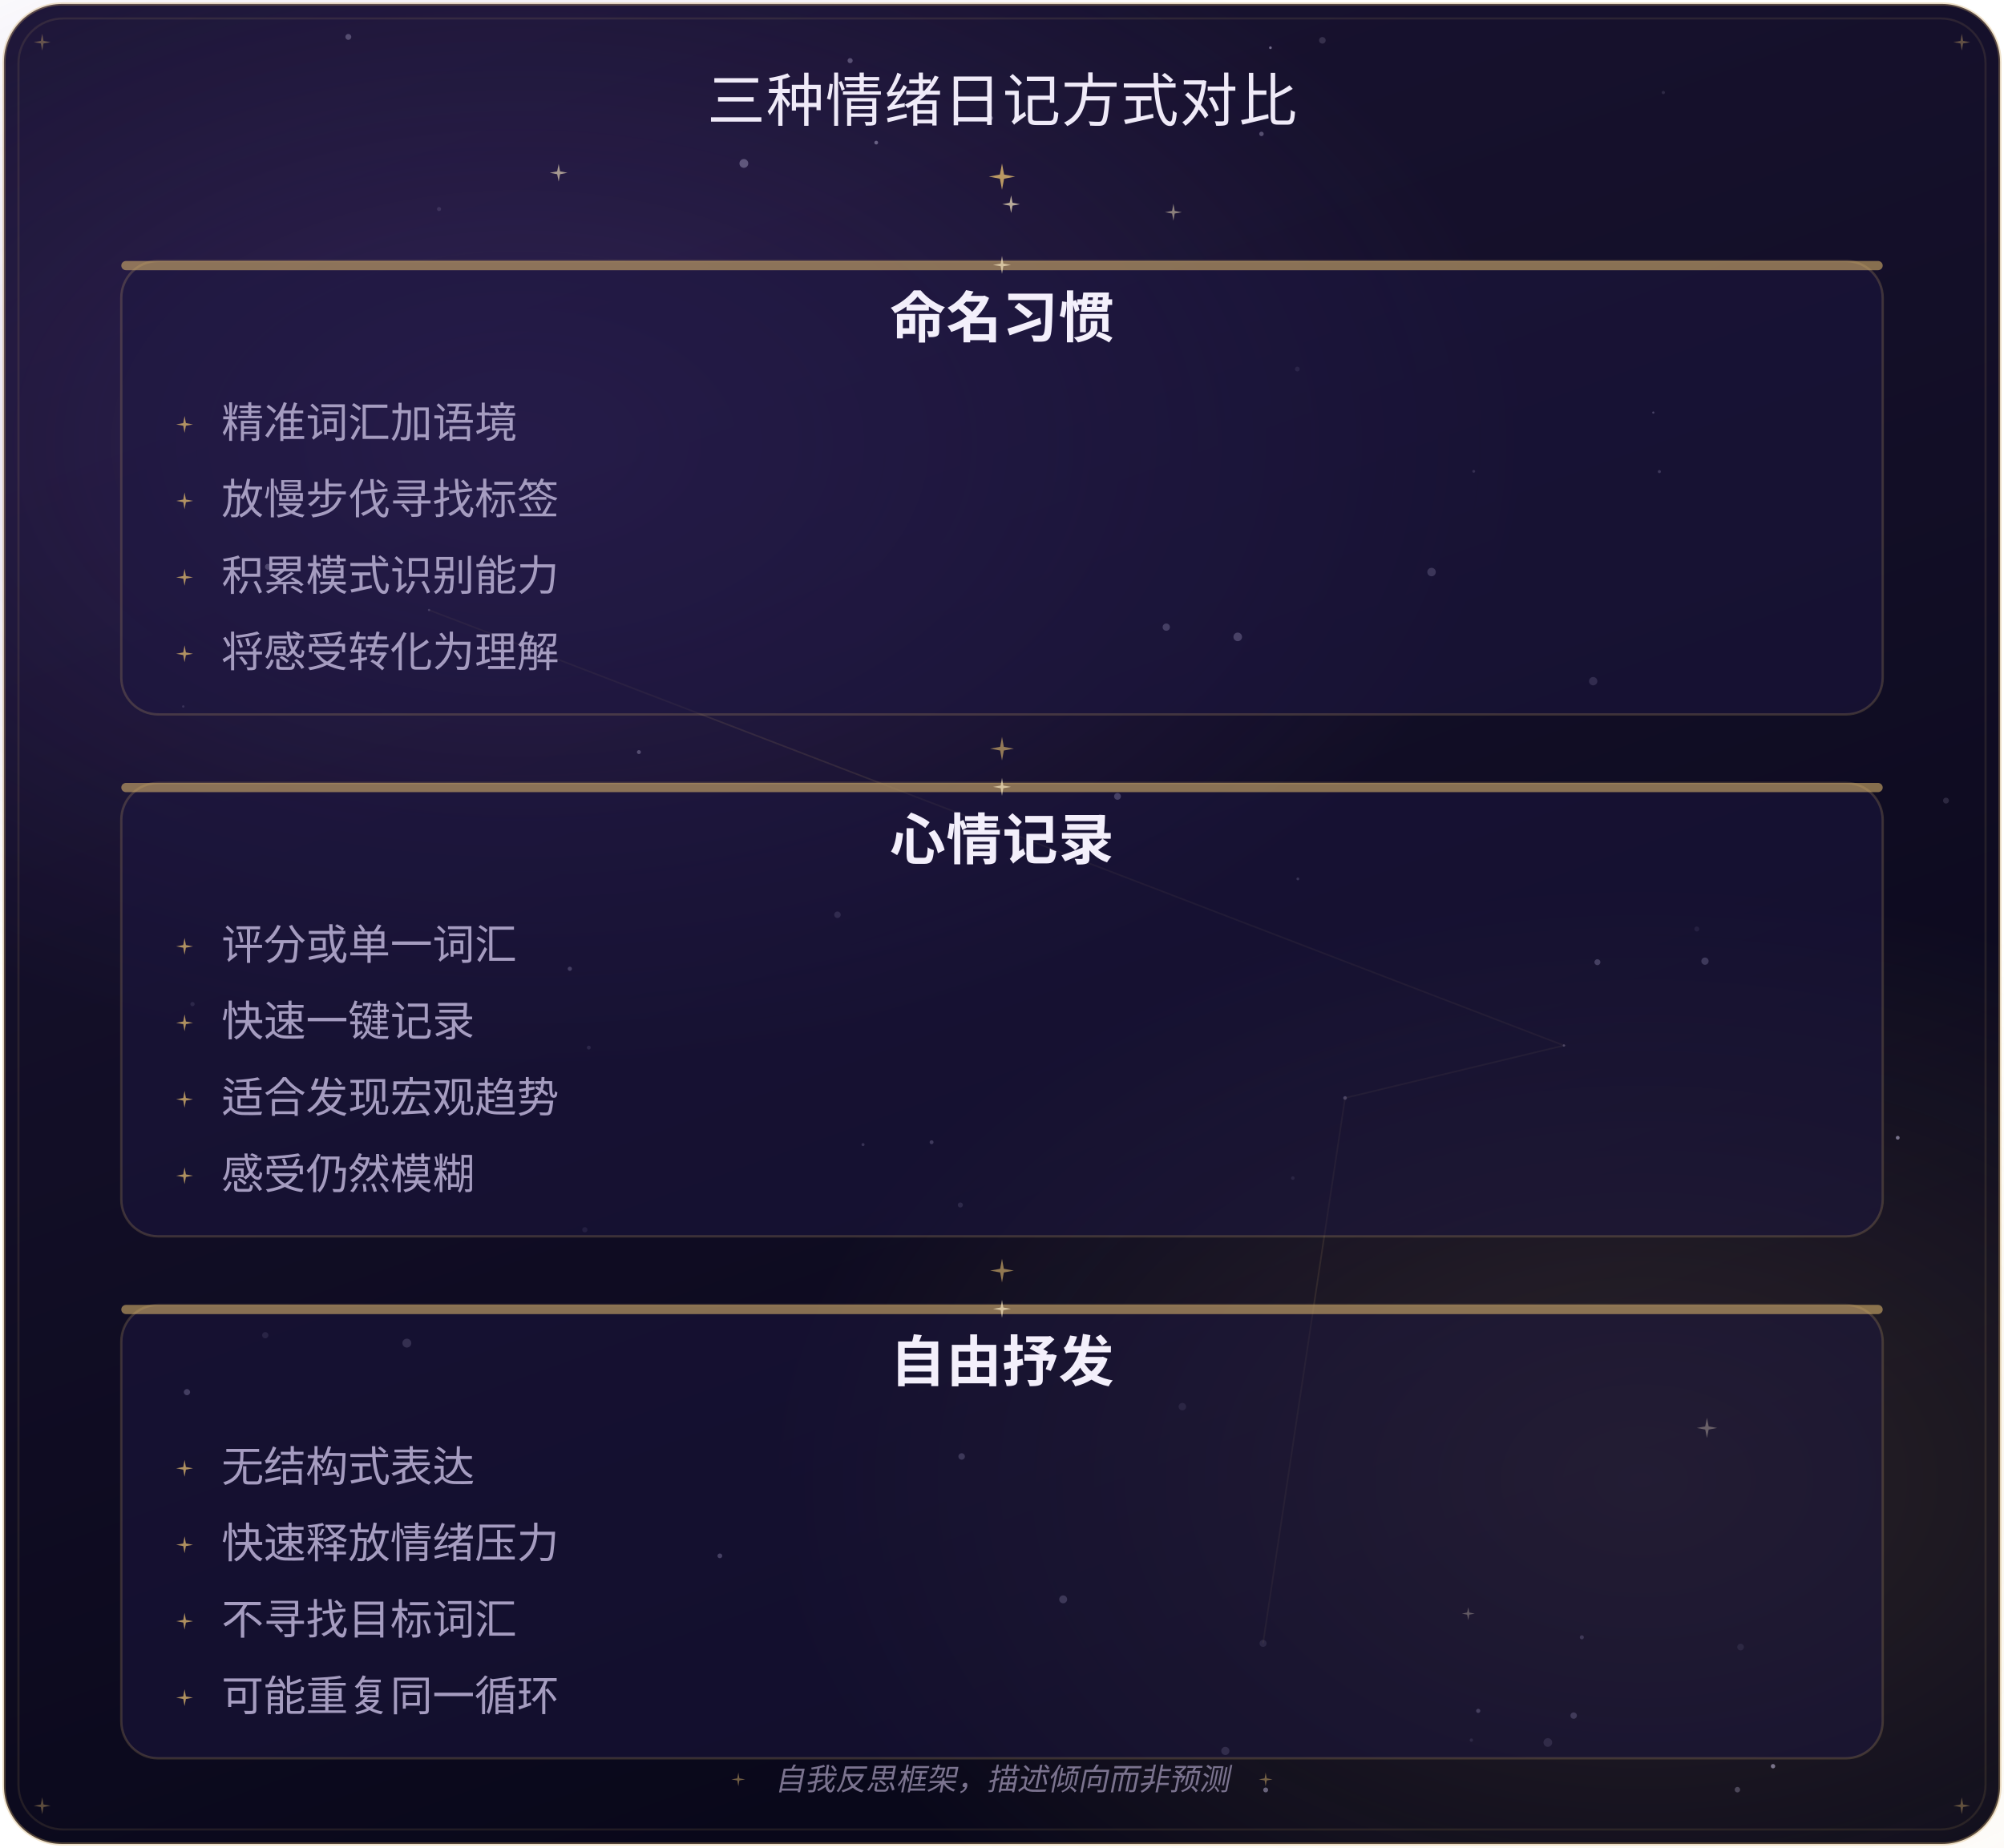
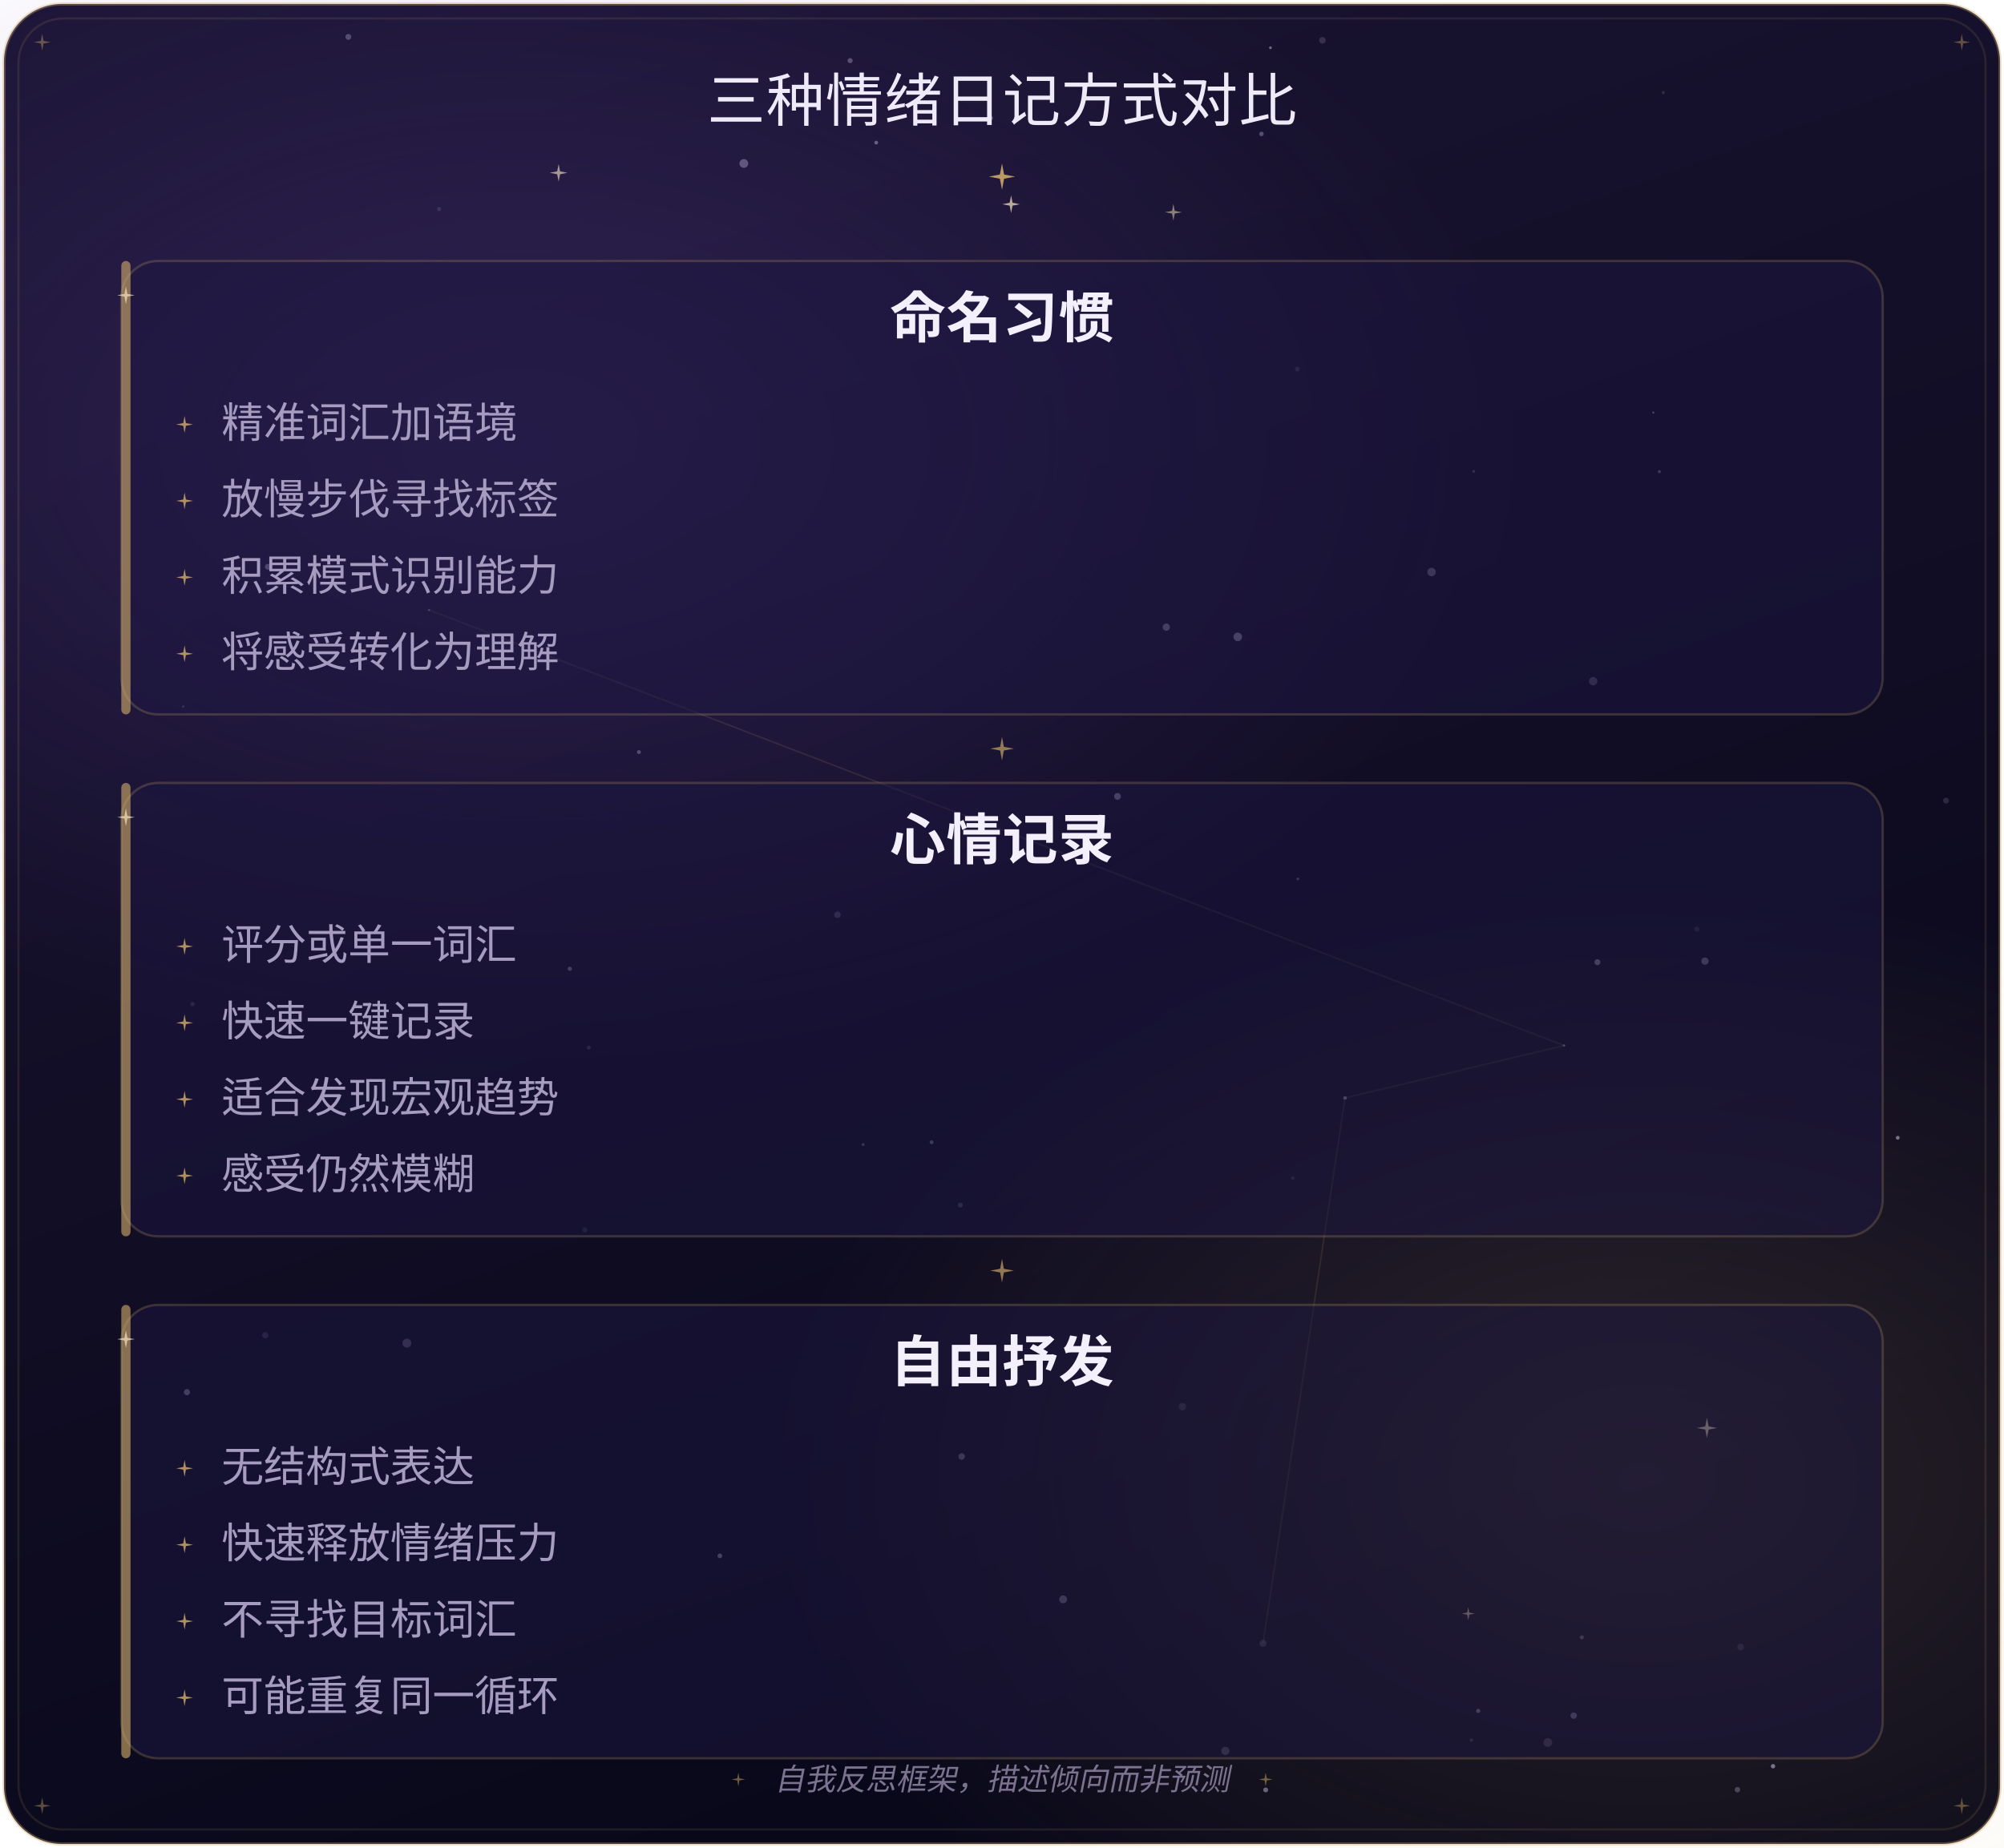
<svg xmlns="http://www.w3.org/2000/svg" viewBox="0 0 760 701" role="img" aria-label="三种情绪日记方式对比">
  <defs>
    <linearGradient id="emotionjournal0zh-panel" x1="0" y1="0" x2="0.4" y2="1">
      <stop offset="0" stop-color="#1a1433" />
      <stop offset="0.55" stop-color="#120e26" />
      <stop offset="1" stop-color="#09081a" />
    </linearGradient>
    <radialGradient id="emotionjournal0zh-foil" cx="0.42" cy="0.34" r="0.75">
      <stop offset="0" stop-color="#fbf0d2" />
      <stop offset="0.5" stop-color="#e8c882" />
      <stop offset="1" stop-color="#b8923f" />
    </radialGradient>
    <radialGradient id="emotionjournal0zh-glow" cx="0.5" cy="0.5" r="0.5">
      <stop offset="0" stop-color="#f6e6bf" />
      <stop offset="1" stop-color="#f6e6bf" stop-opacity="0" />
    </radialGradient>
    <radialGradient id="emotionjournal0zh-neb1" cx="0.5" cy="0.5" r="0.5">
      <stop offset="0" stop-color="#6f4bb0" stop-opacity="0.28" />
      <stop offset="1" stop-color="#6f4bb0" stop-opacity="0" />
    </radialGradient>
    <radialGradient id="emotionjournal0zh-neb2" cx="0.5" cy="0.5" r="0.5">
      <stop offset="0" stop-color="#d4af6a" stop-opacity="0.16" />
      <stop offset="1" stop-color="#d4af6a" stop-opacity="0" />
    </radialGradient>
    <linearGradient id="emotionjournal0zh-rule" x1="0" y1="0" x2="1" y2="0">
      <stop offset="0" stop-color="#d4af6a" stop-opacity="0" />
      <stop offset="0.5" stop-color="#d4af6a" stop-opacity="0.6" />
      <stop offset="1" stop-color="#d4af6a" stop-opacity="0" />
    </linearGradient>
  </defs>
  <rect x="1.5" y="1.5" width="757" height="698" rx="22" fill="url(#emotionjournal0zh-panel)" />
  <ellipse cx="198" cy="168" rx="380" ry="238" fill="url(#emotionjournal0zh-neb1)" />
  <ellipse cx="623" cy="561" rx="334" ry="224" fill="url(#emotionjournal0zh-neb2)" />
  <circle cx="479.0" cy="623.4" r="1.33" fill="#cfc8ea" opacity="0.21" />
  <circle cx="627.0" cy="156.5" r="0.41" fill="#cfc8ea" opacity="0.53" />
  <circle cx="587.0" cy="661.0" r="1.65" fill="#cfc8ea" opacity="0.24" />
  <circle cx="480.0" cy="679.0" r="0.93" fill="#cfc8ea" opacity="0.45" />
  <circle cx="490.3" cy="446.9" r="0.67" fill="#cfc8ea" opacity="0.18" />
  <circle cx="364.2" cy="457.1" r="0.96" fill="#cfc8ea" opacity="0.25" />
  <circle cx="643.5" cy="352.4" r="0.95" fill="#cfc8ea" opacity="0.16" />
  <circle cx="501.5" cy="15.3" r="1.25" fill="#cfc8ea" opacity="0.17" />
  <circle cx="599.9" cy="621.1" r="0.77" fill="#cfc8ea" opacity="0.38" />
  <circle cx="738.0" cy="303.7" r="1.12" fill="#cfc8ea" opacity="0.15" />
  <circle cx="719.7" cy="431.6" r="0.72" fill="#cfc8ea" opacity="0.53" />
  <circle cx="510.1" cy="416.5" r="0.69" fill="#cfc8ea" opacity="0.51" />
  <circle cx="660.1" cy="624.8" r="1.26" fill="#cfc8ea" opacity="0.18" />
  <circle cx="481.8" cy="18.1" r="0.52" fill="#cfc8ea" opacity="0.48" />
  <circle cx="166.5" cy="79.3" r="0.78" fill="#cfc8ea" opacity="0.14" />
  <circle cx="593.1" cy="396.6" r="0.45" fill="#cfc8ea" opacity="0.52" />
  <circle cx="327.3" cy="434.2" r="0.57" fill="#cfc8ea" opacity="0.36" />
  <circle cx="364.7" cy="552.5" r="1.23" fill="#cfc8ea" opacity="0.40" />
  <circle cx="101.6" cy="215.0" r="1.12" fill="#cfc8ea" opacity="0.51" />
  <circle cx="317.6" cy="347.0" r="1.23" fill="#cfc8ea" opacity="0.26" />
  <circle cx="560.6" cy="649.0" r="0.79" fill="#cfc8ea" opacity="0.46" />
  <circle cx="223.3" cy="397.4" r="0.74" fill="#cfc8ea" opacity="0.23" />
  <circle cx="596.8" cy="650.8" r="1.22" fill="#cfc8ea" opacity="0.40" />
  <circle cx="403.2" cy="606.7" r="1.50" fill="#cfc8ea" opacity="0.40" />
  <circle cx="354.2" cy="124.9" r="0.41" fill="#cfc8ea" opacity="0.37" />
  <circle cx="242.3" cy="285.3" r="0.75" fill="#cfc8ea" opacity="0.31" />
  <circle cx="558.0" cy="660.1" r="0.64" fill="#cfc8ea" opacity="0.22" />
  <circle cx="69.5" cy="268.0" r="0.46" fill="#cfc8ea" opacity="0.30" />
  <circle cx="353.3" cy="433.3" r="0.74" fill="#cfc8ea" opacity="0.43" />
  <circle cx="604.2" cy="258.4" r="1.58" fill="#cfc8ea" opacity="0.29" />
  <circle cx="629.3" cy="178.9" r="0.58" fill="#cfc8ea" opacity="0.40" />
  <circle cx="464.7" cy="664.2" r="1.55" fill="#cfc8ea" opacity="0.28" />
  <circle cx="162.7" cy="231.4" r="0.43" fill="#cfc8ea" opacity="0.43" />
  <circle cx="442.3" cy="237.9" r="1.38" fill="#cfc8ea" opacity="0.47" />
  <circle cx="73.0" cy="380.9" r="0.81" fill="#cfc8ea" opacity="0.22" />
  <circle cx="478.4" cy="50.8" r="0.85" fill="#cfc8ea" opacity="0.33" />
  <circle cx="630.8" cy="35.1" r="0.61" fill="#cfc8ea" opacity="0.14" />
  <circle cx="154.3" cy="509.5" r="1.69" fill="#cfc8ea" opacity="0.32" />
  <circle cx="100.6" cy="506.5" r="1.19" fill="#cfc8ea" opacity="0.20" />
  <circle cx="132.1" cy="14.0" r="1.12" fill="#cfc8ea" opacity="0.30" />
  <circle cx="492.0" cy="140.0" r="0.91" fill="#cfc8ea" opacity="0.18" />
  <circle cx="282.1" cy="62.0" r="1.67" fill="#cfc8ea" opacity="0.35" />
  <circle cx="558.9" cy="178.8" r="0.53" fill="#cfc8ea" opacity="0.31" />
  <circle cx="423.8" cy="302.1" r="1.29" fill="#cfc8ea" opacity="0.49" />
  <circle cx="492.2" cy="333.4" r="0.54" fill="#cfc8ea" opacity="0.36" />
  <circle cx="646.6" cy="364.6" r="1.38" fill="#cfc8ea" opacity="0.42" />
  <circle cx="605.8" cy="365.0" r="1.13" fill="#cfc8ea" opacity="0.49" />
  <circle cx="469.4" cy="241.6" r="1.63" fill="#cfc8ea" opacity="0.50" />
  <circle cx="332.3" cy="54.1" r="0.71" fill="#cfc8ea" opacity="0.41" />
  <circle cx="672.4" cy="670.0" r="0.83" fill="#cfc8ea" opacity="0.53" />
  <circle cx="216.1" cy="367.5" r="0.80" fill="#cfc8ea" opacity="0.47" />
  <circle cx="322.4" cy="23.0" r="0.97" fill="#cfc8ea" opacity="0.33" />
  <circle cx="448.4" cy="533.6" r="1.42" fill="#cfc8ea" opacity="0.18" />
  <circle cx="542.9" cy="217.0" r="1.61" fill="#cfc8ea" opacity="0.38" />
  <circle cx="273.0" cy="590.2" r="0.90" fill="#cfc8ea" opacity="0.51" />
  <circle cx="375.8" cy="44.8" r="0.79" fill="#cfc8ea" opacity="0.35" />
  <circle cx="221.8" cy="466.5" r="0.99" fill="#cfc8ea" opacity="0.16" />
  <circle cx="70.9" cy="528.1" r="1.18" fill="#cfc8ea" opacity="0.48" />
  <circle cx="658.9" cy="678.9" r="1.04" fill="#cfc8ea" opacity="0.28" />
  <path d="M 211.869 62.2 L 212.4 65.0 L 215.2 65.54 L 212.4 66.1 L 211.869 68.9 L 211.3 66.1 L 208.5 65.54 L 211.3 65.0 Z" fill="#f6e6bf" opacity="0.617" />
  <path d="M 647.341 537.8 L 648.0 541.1 L 651.2 541.68 L 648.0 542.3 L 647.341 545.5 L 646.7 542.3 L 643.5 541.68 L 646.7 541.1 Z" fill="#f6e6bf" opacity="0.687" />
  <path d="M 383.462 74.1 L 384.0 76.9 L 386.8 77.48 L 384.0 78.0 L 383.462 80.8 L 382.9 78.0 L 380.1 77.48 L 382.9 76.9 Z" fill="#f6e6bf" opacity="0.713" />
  <path d="M 556.84 609.7 L 557.2 611.7 L 559.3 612.129 L 557.2 612.5 L 556.84 614.6 L 556.4 612.5 L 554.4 612.129 L 556.4 611.7 Z" fill="#f6e6bf" opacity="0.642" />
  <path d="M 444.995 77.3 L 445.5 80.0 L 448.2 80.504 L 445.5 81.0 L 444.995 83.7 L 444.5 81.0 L 441.8 80.504 L 444.5 80.0 Z" fill="#f6e6bf" opacity="0.509" />
  <path d="M 479.0 623.4 L 510.1 416.5 L 593.1 396.6 L 162.7 231.4" fill="none" stroke="#d4af6a" stroke-width="0.6" opacity="0.12" />
  <rect x="1.5" y="1.5" width="757" height="698" rx="22" fill="none" stroke="#d4af6a" stroke-opacity="0.34" stroke-width="1.2" />
  <rect x="7" y="7" width="746" height="687" rx="17" fill="none" stroke="#d4af6a" stroke-opacity="0.12" stroke-width="0.8" />
  <path d="M 16 12.8 L 16.5 15.5 L 19.2 16 L 16.5 16.5 L 16 19.2 L 15.5 16.5 L 12.8 16 L 15.5 15.5 Z" fill="#d4af6a" opacity="0.4" />
  <path d="M 744 12.8 L 744.5 15.5 L 747.2 16 L 744.5 16.5 L 744 19.2 L 743.5 16.5 L 740.8 16 L 743.5 15.5 Z" fill="#d4af6a" opacity="0.4" />
  <path d="M 16 681.8 L 16.5 684.5 L 19.2 685 L 16.5 685.5 L 16 688.2 L 15.5 685.5 L 12.8 685 L 15.5 684.5 Z" fill="#d4af6a" opacity="0.4" />
  <path d="M 744 681.8 L 744.5 684.5 L 747.2 685 L 744.5 685.5 L 744 688.2 L 743.5 685.5 L 740.8 685 L 743.5 684.5 Z" fill="#d4af6a" opacity="0.4" />
  <text x="380" y="46" text-anchor="middle" font-family="Georgia, 'Times New Roman', serif" font-size="22" letter-spacing="0.4" fill="#efeaf8">三种情绪日记方式对比</text>
  <line x1="230" y1="67" x2="368" y2="67" stroke="url(#emotionjournal0zh-rule)" stroke-width="1" />
  <line x1="392" y1="67" x2="530" y2="67" stroke="url(#emotionjournal0zh-rule)" stroke-width="1" />
  <path d="M 380 62.0 L 380.8 66.2 L 385.0 67 L 380.8 67.8 L 380 72.0 L 379.2 67.8 L 375.0 67 L 379.2 66.2 Z" fill="#d4af6a" opacity="0.85" />
  <rect x="46" y="99" width="668" height="172.0" rx="14" fill="#1d1740" fill-opacity="0.5" stroke="#d4af6a" stroke-opacity="0.22" stroke-width="0.9" />
-   <rect x="46" y="99" width="668" height="3.5" rx="1.8" fill="#d4af6a" fill-opacity="0.6" />
-   <path d="M 380 97.1 L 380.5 100.0 L 383.4 100.5 L 380.5 101.0 L 380 103.9 L 379.5 101.0 L 376.6 100.5 L 379.5 100.0 Z" fill="#f6e6bf" opacity="0.7" />
+   <rect x="46" y="99" width="3.5" height="172.0" rx="1.8" fill="#d4af6a" fill-opacity="0.6" />
+   <path d="M 47.75 108.6 L 48.3 111.5 L 51.1 112 L 48.3 112.5 L 47.75 115.4 L 47.2 112.5 L 44.4 112 L 47.2 111.5 Z" fill="#f6e6bf" opacity="0.7" />
  <text x="380" y="128.0" text-anchor="middle" font-family="Georgia, 'Times New Roman', serif" font-size="21" font-weight="700" letter-spacing="0.3" fill="#f3effb">命名习惯</text>
  <path d="M 70 157.8 L 70.5 160.5 L 73.2 161 L 70.5 161.5 L 70 164.2 L 69.5 161.5 L 66.8 161 L 69.5 160.5 Z" fill="#d4af6a" opacity="0.8" />
  <text x="84" y="166.0" font-family="Helvetica, Arial, sans-serif" font-size="16" fill="#a59cc0">精准词汇加语境</text>
  <path d="M 70 186.8 L 70.5 189.5 L 73.2 190 L 70.5 190.5 L 70 193.2 L 69.5 190.5 L 66.8 190 L 69.5 189.5 Z" fill="#d4af6a" opacity="0.8" />
  <text x="84" y="195.0" font-family="Helvetica, Arial, sans-serif" font-size="16" fill="#a59cc0">放慢步伐寻找标签</text>
  <path d="M 70 215.8 L 70.5 218.5 L 73.2 219 L 70.5 219.5 L 70 222.2 L 69.5 219.5 L 66.8 219 L 69.5 218.5 Z" fill="#d4af6a" opacity="0.8" />
  <text x="84" y="224.0" font-family="Helvetica, Arial, sans-serif" font-size="16" fill="#a59cc0">积累模式识别能力</text>
  <path d="M 70 244.8 L 70.5 247.5 L 73.2 248 L 70.5 248.5 L 70 251.2 L 69.5 248.5 L 66.8 248 L 69.5 247.5 Z" fill="#d4af6a" opacity="0.8" />
  <text x="84" y="253.0" font-family="Helvetica, Arial, sans-serif" font-size="16" fill="#a59cc0">将感受转化为理解</text>
  <path d="M 380 279.5 L 380.7 283.3 L 384.5 284 L 380.7 284.7 L 380 288.5 L 379.3 284.7 L 375.5 284 L 379.3 283.3 Z" fill="#d4af6a" opacity="0.65" />
  <rect x="46" y="297" width="668" height="172.0" rx="14" fill="#1d1740" fill-opacity="0.5" stroke="#d4af6a" stroke-opacity="0.22" stroke-width="0.9" />
-   <rect x="46" y="297" width="668" height="3.5" rx="1.8" fill="#d4af6a" fill-opacity="0.6" />
-   <path d="M 380 295.1 L 380.5 298.0 L 383.4 298.5 L 380.5 299.0 L 380 301.9 L 379.5 299.0 L 376.6 298.5 L 379.5 298.0 Z" fill="#f6e6bf" opacity="0.7" />
+   <rect x="46" y="297" width="3.5" height="172.0" rx="1.8" fill="#d4af6a" fill-opacity="0.6" />
+   <path d="M 47.75 306.6 L 48.3 309.5 L 51.1 310 L 48.3 310.5 L 47.75 313.4 L 47.2 310.5 L 44.4 310 L 47.2 309.5 Z" fill="#f6e6bf" opacity="0.7" />
  <text x="380" y="326.0" text-anchor="middle" font-family="Georgia, 'Times New Roman', serif" font-size="21" font-weight="700" letter-spacing="0.3" fill="#f3effb">心情记录</text>
  <path d="M 70 355.8 L 70.5 358.5 L 73.2 359 L 70.5 359.5 L 70 362.2 L 69.5 359.5 L 66.8 359 L 69.5 358.5 Z" fill="#d4af6a" opacity="0.8" />
  <text x="84" y="364.0" font-family="Helvetica, Arial, sans-serif" font-size="16" fill="#a59cc0">评分或单一词汇</text>
  <path d="M 70 384.8 L 70.5 387.5 L 73.2 388 L 70.5 388.5 L 70 391.2 L 69.5 388.5 L 66.8 388 L 69.5 387.5 Z" fill="#d4af6a" opacity="0.8" />
  <text x="84" y="393.0" font-family="Helvetica, Arial, sans-serif" font-size="16" fill="#a59cc0">快速一键记录</text>
  <path d="M 70 413.8 L 70.5 416.5 L 73.2 417 L 70.5 417.5 L 70 420.2 L 69.5 417.5 L 66.8 417 L 69.5 416.5 Z" fill="#d4af6a" opacity="0.8" />
  <text x="84" y="422.0" font-family="Helvetica, Arial, sans-serif" font-size="16" fill="#a59cc0">适合发现宏观趋势</text>
  <path d="M 70 442.8 L 70.5 445.5 L 73.2 446 L 70.5 446.5 L 70 449.2 L 69.5 446.5 L 66.8 446 L 69.5 445.5 Z" fill="#d4af6a" opacity="0.8" />
  <text x="84" y="451.0" font-family="Helvetica, Arial, sans-serif" font-size="16" fill="#a59cc0">感受仍然模糊</text>
  <path d="M 380 477.5 L 380.7 481.3 L 384.5 482 L 380.7 482.7 L 380 486.5 L 379.3 482.7 L 375.5 482 L 379.3 481.3 Z" fill="#d4af6a" opacity="0.65" />
  <rect x="46" y="495" width="668" height="172.0" rx="14" fill="#1d1740" fill-opacity="0.5" stroke="#d4af6a" stroke-opacity="0.22" stroke-width="0.9" />
-   <rect x="46" y="495" width="668" height="3.5" rx="1.8" fill="#d4af6a" fill-opacity="0.6" />
-   <path d="M 380 493.1 L 380.5 496.0 L 383.4 496.5 L 380.5 497.0 L 380 499.9 L 379.5 497.0 L 376.6 496.5 L 379.5 496.0 Z" fill="#f6e6bf" opacity="0.7" />
+   <rect x="46" y="495" width="3.5" height="172.0" rx="1.8" fill="#d4af6a" fill-opacity="0.6" />
+   <path d="M 47.75 504.6 L 48.3 507.5 L 51.1 508 L 48.3 508.5 L 47.75 511.4 L 47.2 508.5 L 44.4 508 L 47.2 507.5 Z" fill="#f6e6bf" opacity="0.7" />
  <text x="380" y="524.0" text-anchor="middle" font-family="Georgia, 'Times New Roman', serif" font-size="21" font-weight="700" letter-spacing="0.3" fill="#f3effb">自由抒发</text>
  <path d="M 70 553.8 L 70.5 556.5 L 73.2 557 L 70.5 557.5 L 70 560.2 L 69.5 557.5 L 66.8 557 L 69.5 556.5 Z" fill="#d4af6a" opacity="0.8" />
  <text x="84" y="562.0" font-family="Helvetica, Arial, sans-serif" font-size="16" fill="#a59cc0">无结构式表达</text>
  <path d="M 70 582.8 L 70.5 585.5 L 73.2 586 L 70.5 586.5 L 70 589.2 L 69.5 586.5 L 66.8 586 L 69.5 585.5 Z" fill="#d4af6a" opacity="0.8" />
  <text x="84" y="591.0" font-family="Helvetica, Arial, sans-serif" font-size="16" fill="#a59cc0">快速释放情绪压力</text>
  <path d="M 70 611.8 L 70.5 614.5 L 73.2 615 L 70.5 615.5 L 70 618.2 L 69.5 615.5 L 66.8 615 L 69.5 614.5 Z" fill="#d4af6a" opacity="0.8" />
  <text x="84" y="620.0" font-family="Helvetica, Arial, sans-serif" font-size="16" fill="#a59cc0">不寻找目标词汇</text>
  <path d="M 70 640.8 L 70.5 643.5 L 73.2 644 L 70.5 644.5 L 70 647.2 L 69.5 644.5 L 66.8 644 L 69.5 643.5 Z" fill="#d4af6a" opacity="0.8" />
  <text x="84" y="649.0" font-family="Helvetica, Arial, sans-serif" font-size="16" fill="#a59cc0">可能重复同一循环</text>
  <path d="M 280.025 672.4 L 280.4 674.6 L 282.6 675 L 280.4 675.4 L 280.025 677.6 L 279.6 675.4 L 277.4 675 L 279.6 674.6 Z" fill="#d4af6a" opacity="0.5" />
  <text x="380" y="679" text-anchor="middle" font-family="Georgia, 'Times New Roman', serif" font-style="italic" font-size="11.5" fill="#7b738f">自我反思框架，描述倾向而非预测</text>
  <path d="M 479.975 672.4 L 480.4 674.6 L 482.6 675 L 480.4 675.4 L 479.975 677.6 L 479.6 675.4 L 477.4 675 L 479.6 674.6 Z" fill="#d4af6a" opacity="0.5" />
</svg>
